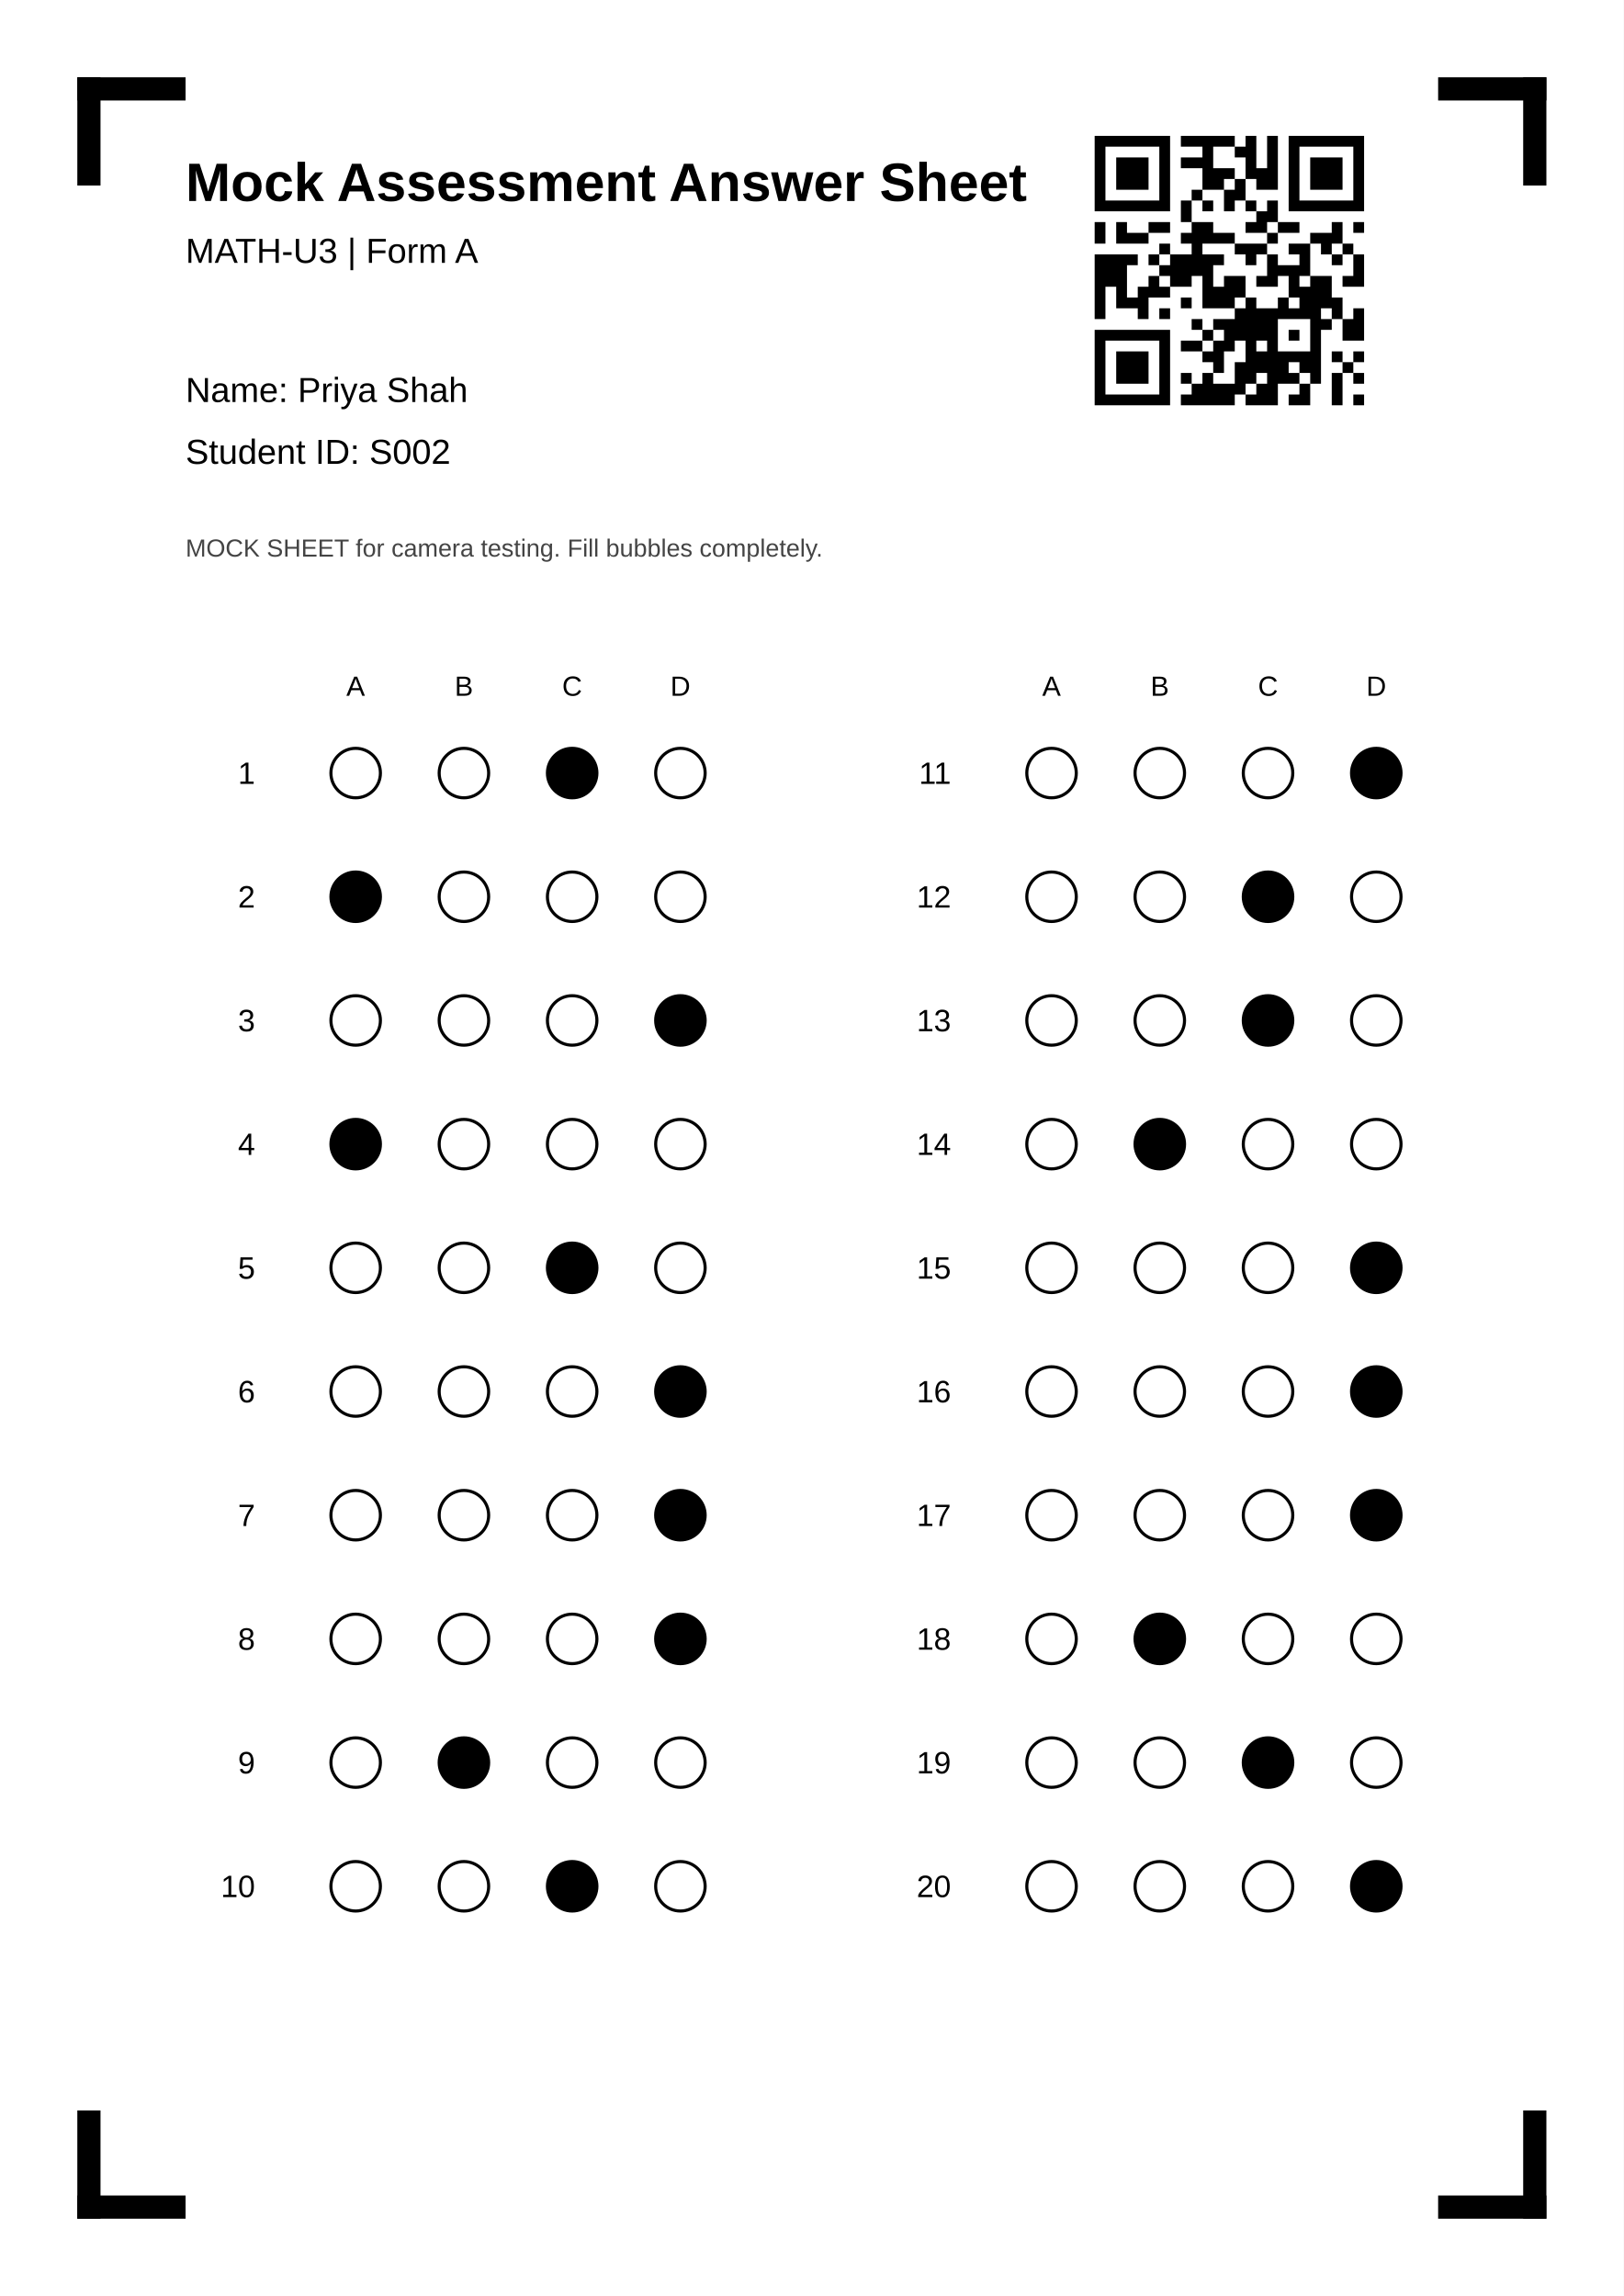
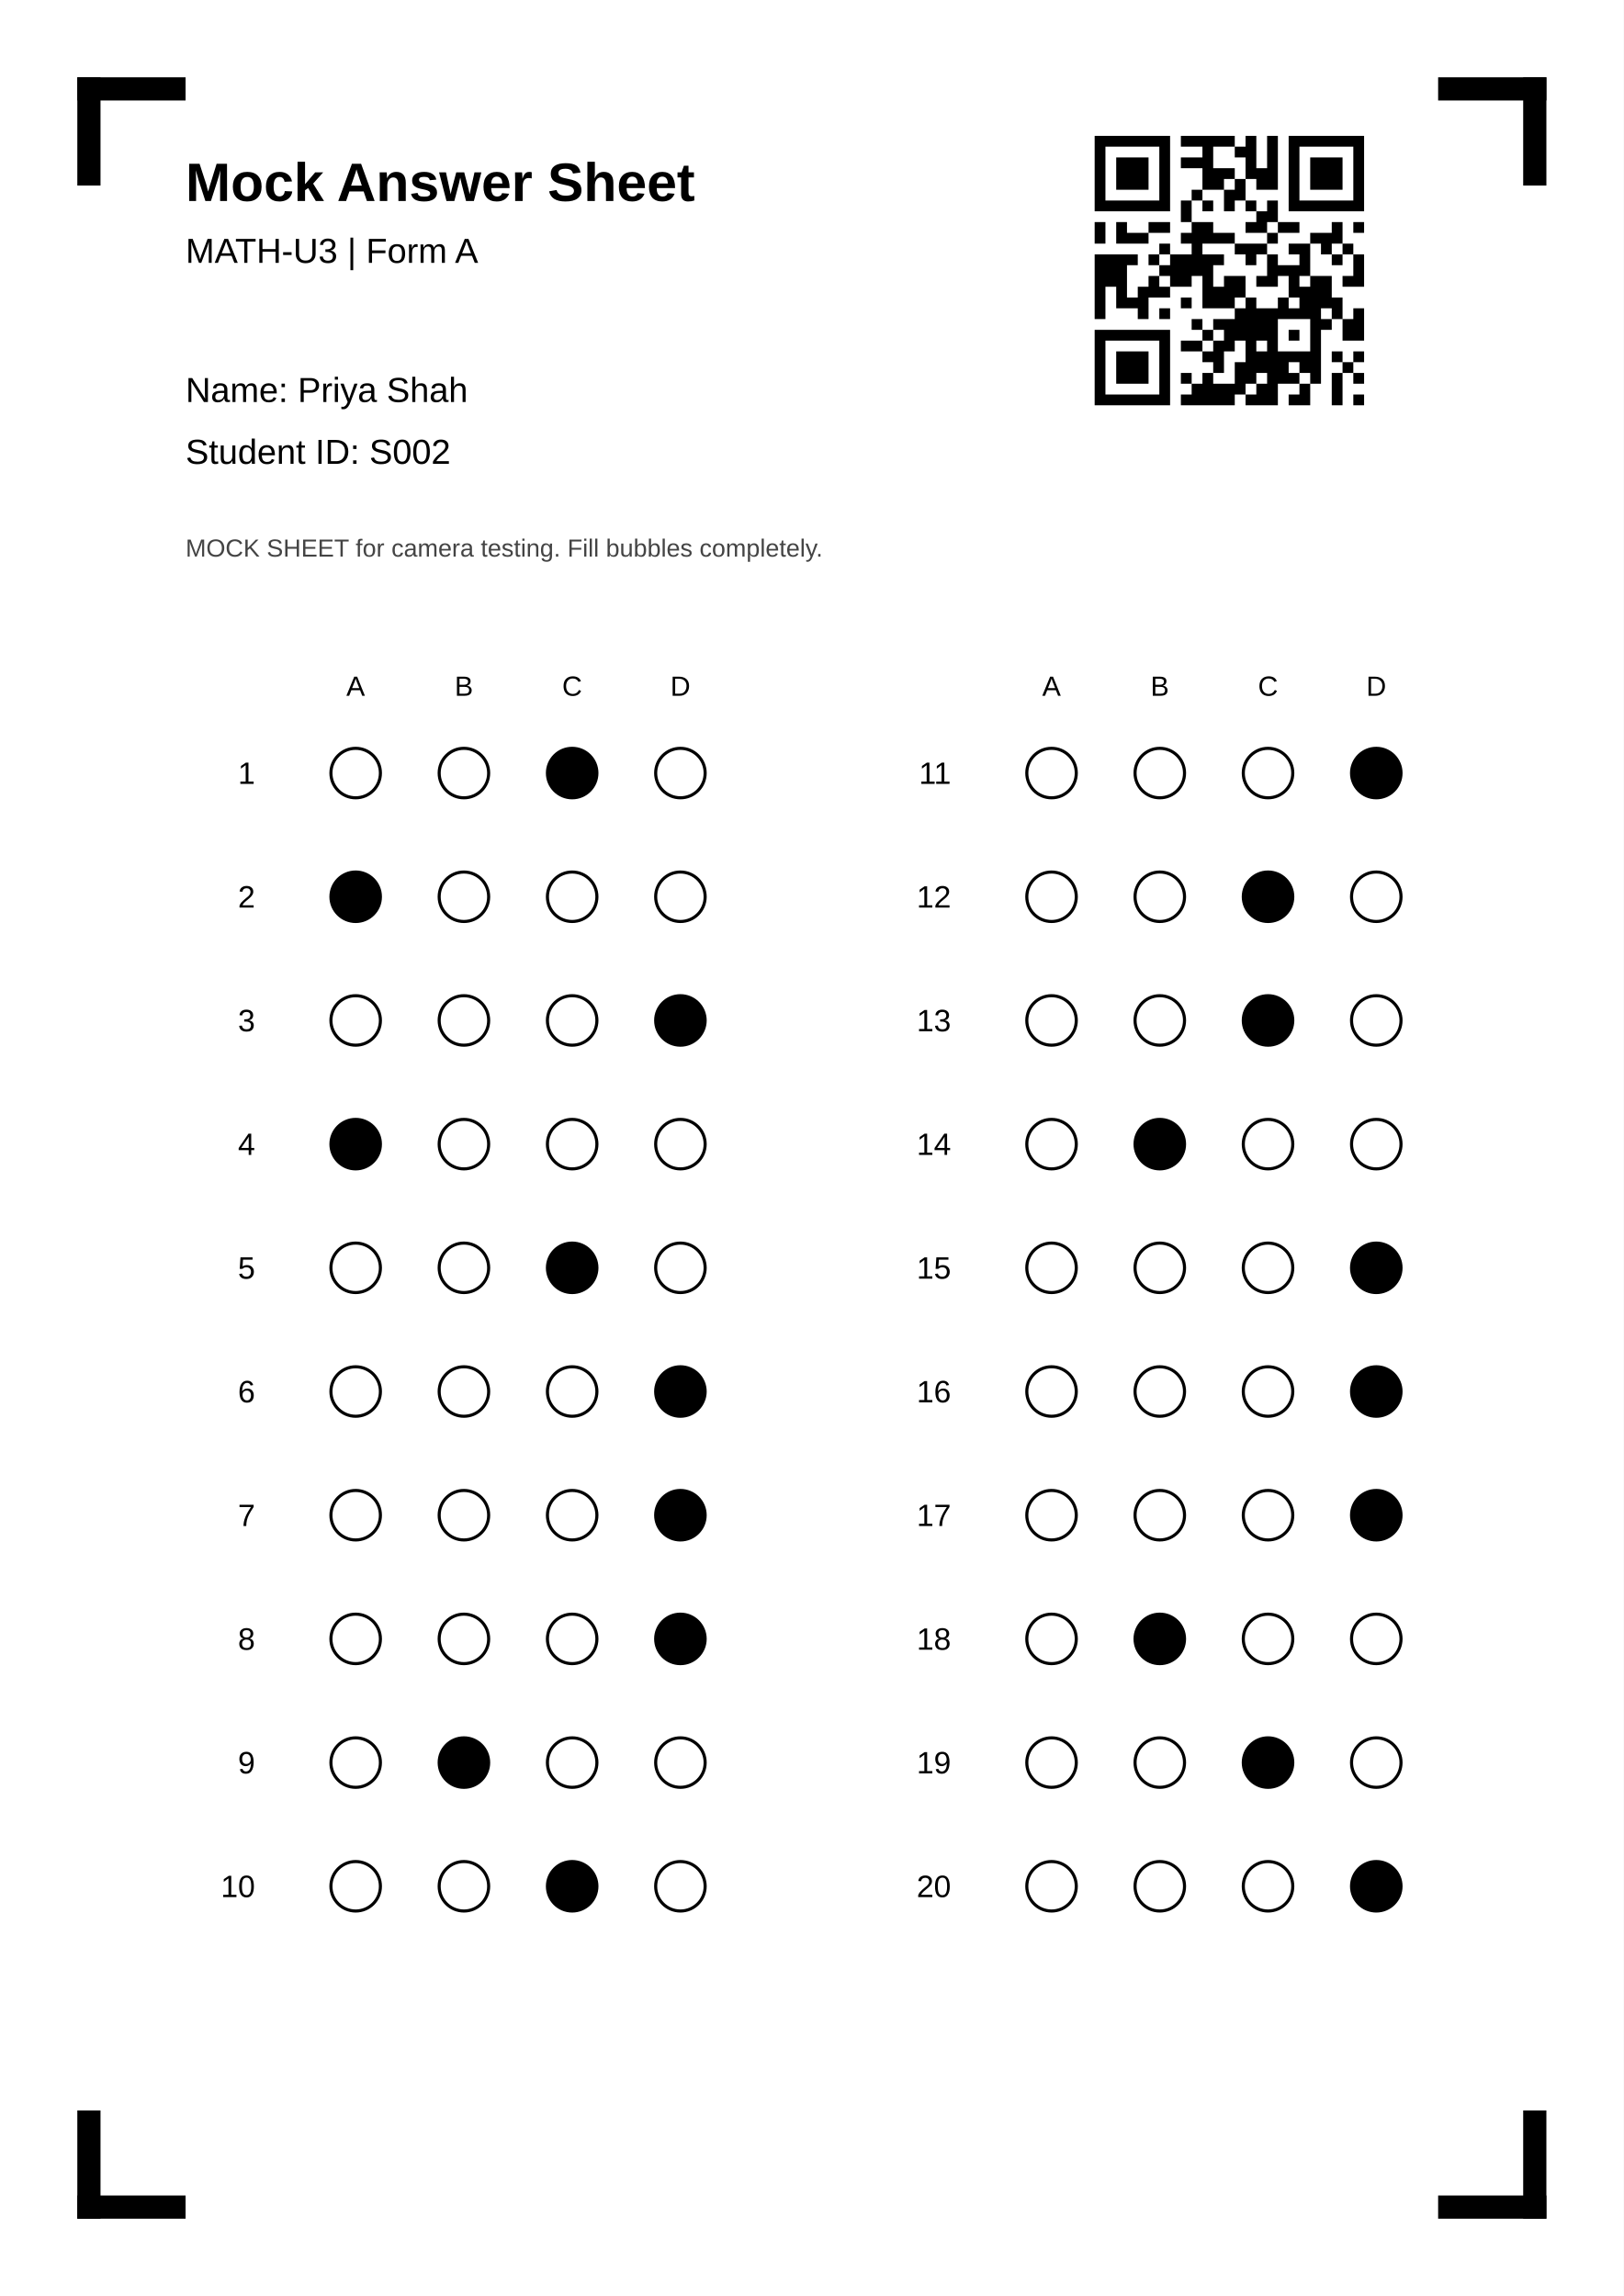
<svg xmlns="http://www.w3.org/2000/svg" width="210mm" height="297mm" viewBox="0 0 210 297" font-family="Arial, Helvetica, sans-serif">
  <rect width="210" height="297" fill="#fff" />
  <rect x="10" y="10" width="14" height="3" fill="#000" />
  <rect x="10" y="10" width="3" height="14" fill="#000" />
  <rect x="186" y="10" width="14" height="3" fill="#000" />
  <rect x="197" y="10" width="3" height="14" fill="#000" />
  <rect x="10" y="284" width="14" height="3" fill="#000" />
  <rect x="10" y="273" width="3" height="14" fill="#000" />
  <rect x="186" y="284" width="14" height="3" fill="#000" />
  <rect x="197" y="273" width="3" height="14" fill="#000" />
  <path fill="#000" d="M141.576 17.576h1.394v1.394h-1.394zM142.970 17.576h1.394v1.394h-1.394zM144.364 17.576h1.394v1.394h-1.394zM145.758 17.576h1.394v1.394h-1.394zM147.152 17.576h1.394v1.394h-1.394zM148.545 17.576h1.394v1.394h-1.394zM149.939 17.576h1.394v1.394h-1.394zM152.727 17.576h1.394v1.394h-1.394zM154.121 17.576h1.394v1.394h-1.394zM155.515 17.576h1.394v1.394h-1.394zM156.909 17.576h1.394v1.394h-1.394zM158.303 17.576h1.394v1.394h-1.394zM161.091 17.576h1.394v1.394h-1.394zM163.879 17.576h1.394v1.394h-1.394zM166.667 17.576h1.394v1.394h-1.394zM168.061 17.576h1.394v1.394h-1.394zM169.455 17.576h1.394v1.394h-1.394zM170.848 17.576h1.394v1.394h-1.394zM172.242 17.576h1.394v1.394h-1.394zM173.636 17.576h1.394v1.394h-1.394zM175.030 17.576h1.394v1.394h-1.394zM141.576 18.970h1.394v1.394h-1.394zM149.939 18.970h1.394v1.394h-1.394zM155.515 18.970h1.394v1.394h-1.394zM159.697 18.970h1.394v1.394h-1.394zM161.091 18.970h1.394v1.394h-1.394zM163.879 18.970h1.394v1.394h-1.394zM166.667 18.970h1.394v1.394h-1.394zM175.030 18.970h1.394v1.394h-1.394zM141.576 20.364h1.394v1.394h-1.394zM144.364 20.364h1.394v1.394h-1.394zM145.758 20.364h1.394v1.394h-1.394zM147.152 20.364h1.394v1.394h-1.394zM149.939 20.364h1.394v1.394h-1.394zM152.727 20.364h1.394v1.394h-1.394zM154.121 20.364h1.394v1.394h-1.394zM155.515 20.364h1.394v1.394h-1.394zM161.091 20.364h1.394v1.394h-1.394zM163.879 20.364h1.394v1.394h-1.394zM166.667 20.364h1.394v1.394h-1.394zM169.455 20.364h1.394v1.394h-1.394zM170.848 20.364h1.394v1.394h-1.394zM172.242 20.364h1.394v1.394h-1.394zM175.030 20.364h1.394v1.394h-1.394zM141.576 21.758h1.394v1.394h-1.394zM144.364 21.758h1.394v1.394h-1.394zM145.758 21.758h1.394v1.394h-1.394zM147.152 21.758h1.394v1.394h-1.394zM149.939 21.758h1.394v1.394h-1.394zM155.515 21.758h1.394v1.394h-1.394zM156.909 21.758h1.394v1.394h-1.394zM158.303 21.758h1.394v1.394h-1.394zM161.091 21.758h1.394v1.394h-1.394zM162.485 21.758h1.394v1.394h-1.394zM163.879 21.758h1.394v1.394h-1.394zM166.667 21.758h1.394v1.394h-1.394zM169.455 21.758h1.394v1.394h-1.394zM170.848 21.758h1.394v1.394h-1.394zM172.242 21.758h1.394v1.394h-1.394zM175.030 21.758h1.394v1.394h-1.394zM141.576 23.152h1.394v1.394h-1.394zM144.364 23.152h1.394v1.394h-1.394zM145.758 23.152h1.394v1.394h-1.394zM147.152 23.152h1.394v1.394h-1.394zM149.939 23.152h1.394v1.394h-1.394zM155.515 23.152h1.394v1.394h-1.394zM156.909 23.152h1.394v1.394h-1.394zM159.697 23.152h1.394v1.394h-1.394zM162.485 23.152h1.394v1.394h-1.394zM163.879 23.152h1.394v1.394h-1.394zM166.667 23.152h1.394v1.394h-1.394zM169.455 23.152h1.394v1.394h-1.394zM170.848 23.152h1.394v1.394h-1.394zM172.242 23.152h1.394v1.394h-1.394zM175.030 23.152h1.394v1.394h-1.394zM141.576 24.545h1.394v1.394h-1.394zM149.939 24.545h1.394v1.394h-1.394zM154.121 24.545h1.394v1.394h-1.394zM158.303 24.545h1.394v1.394h-1.394zM159.697 24.545h1.394v1.394h-1.394zM166.667 24.545h1.394v1.394h-1.394zM175.030 24.545h1.394v1.394h-1.394zM141.576 25.939h1.394v1.394h-1.394zM142.970 25.939h1.394v1.394h-1.394zM144.364 25.939h1.394v1.394h-1.394zM145.758 25.939h1.394v1.394h-1.394zM147.152 25.939h1.394v1.394h-1.394zM148.545 25.939h1.394v1.394h-1.394zM149.939 25.939h1.394v1.394h-1.394zM152.727 25.939h1.394v1.394h-1.394zM155.515 25.939h1.394v1.394h-1.394zM158.303 25.939h1.394v1.394h-1.394zM161.091 25.939h1.394v1.394h-1.394zM163.879 25.939h1.394v1.394h-1.394zM166.667 25.939h1.394v1.394h-1.394zM168.061 25.939h1.394v1.394h-1.394zM169.455 25.939h1.394v1.394h-1.394zM170.848 25.939h1.394v1.394h-1.394zM172.242 25.939h1.394v1.394h-1.394zM173.636 25.939h1.394v1.394h-1.394zM175.030 25.939h1.394v1.394h-1.394zM152.727 27.333h1.394v1.394h-1.394zM162.485 27.333h1.394v1.394h-1.394zM163.879 27.333h1.394v1.394h-1.394zM141.576 28.727h1.394v1.394h-1.394zM144.364 28.727h1.394v1.394h-1.394zM148.545 28.727h1.394v1.394h-1.394zM149.939 28.727h1.394v1.394h-1.394zM154.121 28.727h1.394v1.394h-1.394zM155.515 28.727h1.394v1.394h-1.394zM161.091 28.727h1.394v1.394h-1.394zM162.485 28.727h1.394v1.394h-1.394zM165.273 28.727h1.394v1.394h-1.394zM166.667 28.727h1.394v1.394h-1.394zM172.242 28.727h1.394v1.394h-1.394zM175.030 28.727h1.394v1.394h-1.394zM141.576 30.121h1.394v1.394h-1.394zM144.364 30.121h1.394v1.394h-1.394zM145.758 30.121h1.394v1.394h-1.394zM147.152 30.121h1.394v1.394h-1.394zM152.727 30.121h1.394v1.394h-1.394zM154.121 30.121h1.394v1.394h-1.394zM155.515 30.121h1.394v1.394h-1.394zM156.909 30.121h1.394v1.394h-1.394zM158.303 30.121h1.394v1.394h-1.394zM163.879 30.121h1.394v1.394h-1.394zM169.455 30.121h1.394v1.394h-1.394zM170.848 30.121h1.394v1.394h-1.394zM172.242 30.121h1.394v1.394h-1.394zM149.939 31.515h1.394v1.394h-1.394zM154.121 31.515h1.394v1.394h-1.394zM159.697 31.515h1.394v1.394h-1.394zM161.091 31.515h1.394v1.394h-1.394zM162.485 31.515h1.394v1.394h-1.394zM166.667 31.515h1.394v1.394h-1.394zM168.061 31.515h1.394v1.394h-1.394zM170.848 31.515h1.394v1.394h-1.394zM173.636 31.515h1.394v1.394h-1.394zM141.576 32.909h1.394v1.394h-1.394zM142.970 32.909h1.394v1.394h-1.394zM144.364 32.909h1.394v1.394h-1.394zM145.758 32.909h1.394v1.394h-1.394zM148.545 32.909h1.394v1.394h-1.394zM151.333 32.909h1.394v1.394h-1.394zM152.727 32.909h1.394v1.394h-1.394zM154.121 32.909h1.394v1.394h-1.394zM155.515 32.909h1.394v1.394h-1.394zM156.909 32.909h1.394v1.394h-1.394zM161.091 32.909h1.394v1.394h-1.394zM163.879 32.909h1.394v1.394h-1.394zM168.061 32.909h1.394v1.394h-1.394zM172.242 32.909h1.394v1.394h-1.394zM175.030 32.909h1.394v1.394h-1.394zM141.576 34.303h1.394v1.394h-1.394zM142.970 34.303h1.394v1.394h-1.394zM144.364 34.303h1.394v1.394h-1.394zM149.939 34.303h1.394v1.394h-1.394zM151.333 34.303h1.394v1.394h-1.394zM152.727 34.303h1.394v1.394h-1.394zM154.121 34.303h1.394v1.394h-1.394zM155.515 34.303h1.394v1.394h-1.394zM163.879 34.303h1.394v1.394h-1.394zM165.273 34.303h1.394v1.394h-1.394zM166.667 34.303h1.394v1.394h-1.394zM168.061 34.303h1.394v1.394h-1.394zM175.030 34.303h1.394v1.394h-1.394zM141.576 35.697h1.394v1.394h-1.394zM142.970 35.697h1.394v1.394h-1.394zM144.364 35.697h1.394v1.394h-1.394zM148.545 35.697h1.394v1.394h-1.394zM151.333 35.697h1.394v1.394h-1.394zM152.727 35.697h1.394v1.394h-1.394zM155.515 35.697h1.394v1.394h-1.394zM158.303 35.697h1.394v1.394h-1.394zM159.697 35.697h1.394v1.394h-1.394zM162.485 35.697h1.394v1.394h-1.394zM163.879 35.697h1.394v1.394h-1.394zM166.667 35.697h1.394v1.394h-1.394zM169.455 35.697h1.394v1.394h-1.394zM170.848 35.697h1.394v1.394h-1.394zM173.636 35.697h1.394v1.394h-1.394zM175.030 35.697h1.394v1.394h-1.394zM141.576 37.091h1.394v1.394h-1.394zM144.364 37.091h1.394v1.394h-1.394zM147.152 37.091h1.394v1.394h-1.394zM148.545 37.091h1.394v1.394h-1.394zM149.939 37.091h1.394v1.394h-1.394zM155.515 37.091h1.394v1.394h-1.394zM156.909 37.091h1.394v1.394h-1.394zM158.303 37.091h1.394v1.394h-1.394zM159.697 37.091h1.394v1.394h-1.394zM166.667 37.091h1.394v1.394h-1.394zM168.061 37.091h1.394v1.394h-1.394zM169.455 37.091h1.394v1.394h-1.394zM170.848 37.091h1.394v1.394h-1.394zM141.576 38.485h1.394v1.394h-1.394zM144.364 38.485h1.394v1.394h-1.394zM145.758 38.485h1.394v1.394h-1.394zM147.152 38.485h1.394v1.394h-1.394zM152.727 38.485h1.394v1.394h-1.394zM155.515 38.485h1.394v1.394h-1.394zM156.909 38.485h1.394v1.394h-1.394zM158.303 38.485h1.394v1.394h-1.394zM161.091 38.485h1.394v1.394h-1.394zM165.273 38.485h1.394v1.394h-1.394zM168.061 38.485h1.394v1.394h-1.394zM169.455 38.485h1.394v1.394h-1.394zM170.848 38.485h1.394v1.394h-1.394zM172.242 38.485h1.394v1.394h-1.394zM141.576 39.879h1.394v1.394h-1.394zM147.152 39.879h1.394v1.394h-1.394zM149.939 39.879h1.394v1.394h-1.394zM159.697 39.879h1.394v1.394h-1.394zM161.091 39.879h1.394v1.394h-1.394zM162.485 39.879h1.394v1.394h-1.394zM163.879 39.879h1.394v1.394h-1.394zM165.273 39.879h1.394v1.394h-1.394zM166.667 39.879h1.394v1.394h-1.394zM168.061 39.879h1.394v1.394h-1.394zM169.455 39.879h1.394v1.394h-1.394zM172.242 39.879h1.394v1.394h-1.394zM175.030 39.879h1.394v1.394h-1.394zM154.121 41.273h1.394v1.394h-1.394zM156.909 41.273h1.394v1.394h-1.394zM158.303 41.273h1.394v1.394h-1.394zM159.697 41.273h1.394v1.394h-1.394zM161.091 41.273h1.394v1.394h-1.394zM162.485 41.273h1.394v1.394h-1.394zM163.879 41.273h1.394v1.394h-1.394zM169.455 41.273h1.394v1.394h-1.394zM170.848 41.273h1.394v1.394h-1.394zM173.636 41.273h1.394v1.394h-1.394zM175.030 41.273h1.394v1.394h-1.394zM141.576 42.667h1.394v1.394h-1.394zM142.970 42.667h1.394v1.394h-1.394zM144.364 42.667h1.394v1.394h-1.394zM145.758 42.667h1.394v1.394h-1.394zM147.152 42.667h1.394v1.394h-1.394zM148.545 42.667h1.394v1.394h-1.394zM149.939 42.667h1.394v1.394h-1.394zM155.515 42.667h1.394v1.394h-1.394zM158.303 42.667h1.394v1.394h-1.394zM159.697 42.667h1.394v1.394h-1.394zM161.091 42.667h1.394v1.394h-1.394zM162.485 42.667h1.394v1.394h-1.394zM163.879 42.667h1.394v1.394h-1.394zM166.667 42.667h1.394v1.394h-1.394zM169.455 42.667h1.394v1.394h-1.394zM173.636 42.667h1.394v1.394h-1.394zM175.030 42.667h1.394v1.394h-1.394zM141.576 44.061h1.394v1.394h-1.394zM149.939 44.061h1.394v1.394h-1.394zM152.727 44.061h1.394v1.394h-1.394zM154.121 44.061h1.394v1.394h-1.394zM156.909 44.061h1.394v1.394h-1.394zM158.303 44.061h1.394v1.394h-1.394zM161.091 44.061h1.394v1.394h-1.394zM163.879 44.061h1.394v1.394h-1.394zM169.455 44.061h1.394v1.394h-1.394zM141.576 45.455h1.394v1.394h-1.394zM144.364 45.455h1.394v1.394h-1.394zM145.758 45.455h1.394v1.394h-1.394zM147.152 45.455h1.394v1.394h-1.394zM149.939 45.455h1.394v1.394h-1.394zM155.515 45.455h1.394v1.394h-1.394zM156.909 45.455h1.394v1.394h-1.394zM161.091 45.455h1.394v1.394h-1.394zM162.485 45.455h1.394v1.394h-1.394zM163.879 45.455h1.394v1.394h-1.394zM165.273 45.455h1.394v1.394h-1.394zM166.667 45.455h1.394v1.394h-1.394zM168.061 45.455h1.394v1.394h-1.394zM169.455 45.455h1.394v1.394h-1.394zM172.242 45.455h1.394v1.394h-1.394zM175.030 45.455h1.394v1.394h-1.394zM141.576 46.848h1.394v1.394h-1.394zM144.364 46.848h1.394v1.394h-1.394zM145.758 46.848h1.394v1.394h-1.394zM147.152 46.848h1.394v1.394h-1.394zM149.939 46.848h1.394v1.394h-1.394zM156.909 46.848h1.394v1.394h-1.394zM159.697 46.848h1.394v1.394h-1.394zM161.091 46.848h1.394v1.394h-1.394zM162.485 46.848h1.394v1.394h-1.394zM163.879 46.848h1.394v1.394h-1.394zM165.273 46.848h1.394v1.394h-1.394zM168.061 46.848h1.394v1.394h-1.394zM169.455 46.848h1.394v1.394h-1.394zM173.636 46.848h1.394v1.394h-1.394zM141.576 48.242h1.394v1.394h-1.394zM144.364 48.242h1.394v1.394h-1.394zM145.758 48.242h1.394v1.394h-1.394zM147.152 48.242h1.394v1.394h-1.394zM149.939 48.242h1.394v1.394h-1.394zM152.727 48.242h1.394v1.394h-1.394zM155.515 48.242h1.394v1.394h-1.394zM159.697 48.242h1.394v1.394h-1.394zM161.091 48.242h1.394v1.394h-1.394zM163.879 48.242h1.394v1.394h-1.394zM165.273 48.242h1.394v1.394h-1.394zM166.667 48.242h1.394v1.394h-1.394zM169.455 48.242h1.394v1.394h-1.394zM172.242 48.242h1.394v1.394h-1.394zM175.030 48.242h1.394v1.394h-1.394zM141.576 49.636h1.394v1.394h-1.394zM149.939 49.636h1.394v1.394h-1.394zM154.121 49.636h1.394v1.394h-1.394zM155.515 49.636h1.394v1.394h-1.394zM156.909 49.636h1.394v1.394h-1.394zM158.303 49.636h1.394v1.394h-1.394zM159.697 49.636h1.394v1.394h-1.394zM162.485 49.636h1.394v1.394h-1.394zM163.879 49.636h1.394v1.394h-1.394zM168.061 49.636h1.394v1.394h-1.394zM172.242 49.636h1.394v1.394h-1.394zM141.576 51.030h1.394v1.394h-1.394zM142.970 51.030h1.394v1.394h-1.394zM144.364 51.030h1.394v1.394h-1.394zM145.758 51.030h1.394v1.394h-1.394zM147.152 51.030h1.394v1.394h-1.394zM148.545 51.030h1.394v1.394h-1.394zM149.939 51.030h1.394v1.394h-1.394zM152.727 51.030h1.394v1.394h-1.394zM154.121 51.030h1.394v1.394h-1.394zM155.515 51.030h1.394v1.394h-1.394zM156.909 51.030h1.394v1.394h-1.394zM158.303 51.030h1.394v1.394h-1.394zM161.091 51.030h1.394v1.394h-1.394zM162.485 51.030h1.394v1.394h-1.394zM163.879 51.030h1.394v1.394h-1.394zM166.667 51.030h1.394v1.394h-1.394zM168.061 51.030h1.394v1.394h-1.394zM172.242 51.030h1.394v1.394h-1.394zM175.030 51.030h1.394v1.394h-1.394z" />
-   <text x="24" y="26" font-size="7" font-weight="bold">Mock Assessment Answer Sheet</text>
+   <text x="24" y="26" font-size="7" font-weight="bold">Mock Answer Sheet</text>
  <text x="24" y="34" font-size="4.5">MATH-U3  |  Form A</text>
  <text x="24" y="52" font-size="4.5">Name: Priya Shah</text>
  <text x="24" y="60" font-size="4.5">Student ID: S002</text>
  <text x="24" y="72" font-size="3.2" fill="#444">MOCK SHEET for camera testing. Fill bubbles completely.</text>
  <text x="46" y="90" font-size="3.6" text-anchor="middle">A</text>
  <text x="60" y="90" font-size="3.6" text-anchor="middle">B</text>
  <text x="74" y="90" font-size="3.6" text-anchor="middle">C</text>
  <text x="88" y="90" font-size="3.6" text-anchor="middle">D</text>
  <text x="136" y="90" font-size="3.6" text-anchor="middle">A</text>
  <text x="150" y="90" font-size="3.6" text-anchor="middle">B</text>
  <text x="164" y="90" font-size="3.6" text-anchor="middle">C</text>
  <text x="178" y="90" font-size="3.6" text-anchor="middle">D</text>
  <circle cx="46" cy="100" r="3.2" fill="none" stroke="#000" stroke-width="0.4" />
  <text x="33" y="101.4" font-size="4" text-anchor="end">1</text>
  <circle cx="60" cy="100" r="3.2" fill="none" stroke="#000" stroke-width="0.4" />
  <circle cx="74" cy="100" r="3.2" fill="#000" stroke="#000" stroke-width="0.4" />
  <circle cx="88" cy="100" r="3.2" fill="none" stroke="#000" stroke-width="0.4" />
  <circle cx="46" cy="116" r="3.2" fill="#000" stroke="#000" stroke-width="0.4" />
  <text x="33" y="117.4" font-size="4" text-anchor="end">2</text>
  <circle cx="60" cy="116" r="3.2" fill="none" stroke="#000" stroke-width="0.4" />
  <circle cx="74" cy="116" r="3.2" fill="none" stroke="#000" stroke-width="0.4" />
  <circle cx="88" cy="116" r="3.2" fill="none" stroke="#000" stroke-width="0.4" />
  <circle cx="46" cy="132" r="3.2" fill="none" stroke="#000" stroke-width="0.4" />
  <text x="33" y="133.4" font-size="4" text-anchor="end">3</text>
  <circle cx="60" cy="132" r="3.2" fill="none" stroke="#000" stroke-width="0.4" />
  <circle cx="74" cy="132" r="3.2" fill="none" stroke="#000" stroke-width="0.4" />
  <circle cx="88" cy="132" r="3.2" fill="#000" stroke="#000" stroke-width="0.4" />
  <circle cx="46" cy="148" r="3.2" fill="#000" stroke="#000" stroke-width="0.4" />
  <text x="33" y="149.4" font-size="4" text-anchor="end">4</text>
  <circle cx="60" cy="148" r="3.2" fill="none" stroke="#000" stroke-width="0.4" />
  <circle cx="74" cy="148" r="3.2" fill="none" stroke="#000" stroke-width="0.4" />
  <circle cx="88" cy="148" r="3.2" fill="none" stroke="#000" stroke-width="0.4" />
  <circle cx="46" cy="164" r="3.2" fill="none" stroke="#000" stroke-width="0.4" />
  <text x="33" y="165.4" font-size="4" text-anchor="end">5</text>
  <circle cx="60" cy="164" r="3.2" fill="none" stroke="#000" stroke-width="0.4" />
  <circle cx="74" cy="164" r="3.2" fill="#000" stroke="#000" stroke-width="0.4" />
  <circle cx="88" cy="164" r="3.2" fill="none" stroke="#000" stroke-width="0.4" />
  <circle cx="46" cy="180" r="3.2" fill="none" stroke="#000" stroke-width="0.4" />
  <text x="33" y="181.4" font-size="4" text-anchor="end">6</text>
  <circle cx="60" cy="180" r="3.2" fill="none" stroke="#000" stroke-width="0.4" />
  <circle cx="74" cy="180" r="3.2" fill="none" stroke="#000" stroke-width="0.4" />
  <circle cx="88" cy="180" r="3.2" fill="#000" stroke="#000" stroke-width="0.4" />
  <circle cx="46" cy="196" r="3.2" fill="none" stroke="#000" stroke-width="0.4" />
  <text x="33" y="197.4" font-size="4" text-anchor="end">7</text>
  <circle cx="60" cy="196" r="3.2" fill="none" stroke="#000" stroke-width="0.4" />
  <circle cx="74" cy="196" r="3.2" fill="none" stroke="#000" stroke-width="0.4" />
  <circle cx="88" cy="196" r="3.2" fill="#000" stroke="#000" stroke-width="0.4" />
  <circle cx="46" cy="212" r="3.2" fill="none" stroke="#000" stroke-width="0.4" />
  <text x="33" y="213.4" font-size="4" text-anchor="end">8</text>
  <circle cx="60" cy="212" r="3.2" fill="none" stroke="#000" stroke-width="0.4" />
  <circle cx="74" cy="212" r="3.2" fill="none" stroke="#000" stroke-width="0.4" />
  <circle cx="88" cy="212" r="3.2" fill="#000" stroke="#000" stroke-width="0.4" />
  <circle cx="46" cy="228" r="3.2" fill="none" stroke="#000" stroke-width="0.4" />
  <text x="33" y="229.4" font-size="4" text-anchor="end">9</text>
  <circle cx="60" cy="228" r="3.2" fill="#000" stroke="#000" stroke-width="0.4" />
  <circle cx="74" cy="228" r="3.2" fill="none" stroke="#000" stroke-width="0.4" />
  <circle cx="88" cy="228" r="3.2" fill="none" stroke="#000" stroke-width="0.4" />
  <circle cx="46" cy="244" r="3.2" fill="none" stroke="#000" stroke-width="0.4" />
  <text x="33" y="245.4" font-size="4" text-anchor="end">10</text>
  <circle cx="60" cy="244" r="3.2" fill="none" stroke="#000" stroke-width="0.4" />
  <circle cx="74" cy="244" r="3.2" fill="#000" stroke="#000" stroke-width="0.4" />
  <circle cx="88" cy="244" r="3.2" fill="none" stroke="#000" stroke-width="0.4" />
  <circle cx="136" cy="100" r="3.2" fill="none" stroke="#000" stroke-width="0.4" />
  <text x="123" y="101.4" font-size="4" text-anchor="end">11</text>
  <circle cx="150" cy="100" r="3.2" fill="none" stroke="#000" stroke-width="0.4" />
  <circle cx="164" cy="100" r="3.2" fill="none" stroke="#000" stroke-width="0.4" />
  <circle cx="178" cy="100" r="3.2" fill="#000" stroke="#000" stroke-width="0.4" />
  <circle cx="136" cy="116" r="3.2" fill="none" stroke="#000" stroke-width="0.4" />
  <text x="123" y="117.4" font-size="4" text-anchor="end">12</text>
  <circle cx="150" cy="116" r="3.2" fill="none" stroke="#000" stroke-width="0.4" />
  <circle cx="164" cy="116" r="3.2" fill="#000" stroke="#000" stroke-width="0.4" />
  <circle cx="178" cy="116" r="3.2" fill="none" stroke="#000" stroke-width="0.4" />
  <circle cx="136" cy="132" r="3.2" fill="none" stroke="#000" stroke-width="0.4" />
  <text x="123" y="133.4" font-size="4" text-anchor="end">13</text>
  <circle cx="150" cy="132" r="3.2" fill="none" stroke="#000" stroke-width="0.4" />
  <circle cx="164" cy="132" r="3.2" fill="#000" stroke="#000" stroke-width="0.4" />
  <circle cx="178" cy="132" r="3.2" fill="none" stroke="#000" stroke-width="0.4" />
  <circle cx="136" cy="148" r="3.2" fill="none" stroke="#000" stroke-width="0.4" />
  <text x="123" y="149.4" font-size="4" text-anchor="end">14</text>
  <circle cx="150" cy="148" r="3.2" fill="#000" stroke="#000" stroke-width="0.4" />
  <circle cx="164" cy="148" r="3.2" fill="none" stroke="#000" stroke-width="0.4" />
  <circle cx="178" cy="148" r="3.2" fill="none" stroke="#000" stroke-width="0.4" />
  <circle cx="136" cy="164" r="3.2" fill="none" stroke="#000" stroke-width="0.4" />
  <text x="123" y="165.4" font-size="4" text-anchor="end">15</text>
  <circle cx="150" cy="164" r="3.2" fill="none" stroke="#000" stroke-width="0.4" />
  <circle cx="164" cy="164" r="3.2" fill="none" stroke="#000" stroke-width="0.4" />
  <circle cx="178" cy="164" r="3.2" fill="#000" stroke="#000" stroke-width="0.4" />
  <circle cx="136" cy="180" r="3.2" fill="none" stroke="#000" stroke-width="0.4" />
  <text x="123" y="181.4" font-size="4" text-anchor="end">16</text>
  <circle cx="150" cy="180" r="3.2" fill="none" stroke="#000" stroke-width="0.4" />
  <circle cx="164" cy="180" r="3.2" fill="none" stroke="#000" stroke-width="0.4" />
  <circle cx="178" cy="180" r="3.2" fill="#000" stroke="#000" stroke-width="0.4" />
  <circle cx="136" cy="196" r="3.2" fill="none" stroke="#000" stroke-width="0.4" />
  <text x="123" y="197.4" font-size="4" text-anchor="end">17</text>
  <circle cx="150" cy="196" r="3.2" fill="none" stroke="#000" stroke-width="0.4" />
  <circle cx="164" cy="196" r="3.2" fill="none" stroke="#000" stroke-width="0.4" />
  <circle cx="178" cy="196" r="3.2" fill="#000" stroke="#000" stroke-width="0.4" />
  <circle cx="136" cy="212" r="3.2" fill="none" stroke="#000" stroke-width="0.4" />
  <text x="123" y="213.4" font-size="4" text-anchor="end">18</text>
  <circle cx="150" cy="212" r="3.2" fill="#000" stroke="#000" stroke-width="0.4" />
  <circle cx="164" cy="212" r="3.2" fill="none" stroke="#000" stroke-width="0.4" />
  <circle cx="178" cy="212" r="3.2" fill="none" stroke="#000" stroke-width="0.4" />
  <circle cx="136" cy="228" r="3.2" fill="none" stroke="#000" stroke-width="0.4" />
  <text x="123" y="229.4" font-size="4" text-anchor="end">19</text>
  <circle cx="150" cy="228" r="3.2" fill="none" stroke="#000" stroke-width="0.4" />
  <circle cx="164" cy="228" r="3.2" fill="#000" stroke="#000" stroke-width="0.4" />
  <circle cx="178" cy="228" r="3.2" fill="none" stroke="#000" stroke-width="0.4" />
  <circle cx="136" cy="244" r="3.2" fill="none" stroke="#000" stroke-width="0.4" />
  <text x="123" y="245.4" font-size="4" text-anchor="end">20</text>
  <circle cx="150" cy="244" r="3.2" fill="none" stroke="#000" stroke-width="0.4" />
  <circle cx="164" cy="244" r="3.2" fill="none" stroke="#000" stroke-width="0.4" />
  <circle cx="178" cy="244" r="3.2" fill="#000" stroke="#000" stroke-width="0.4" />
</svg>
